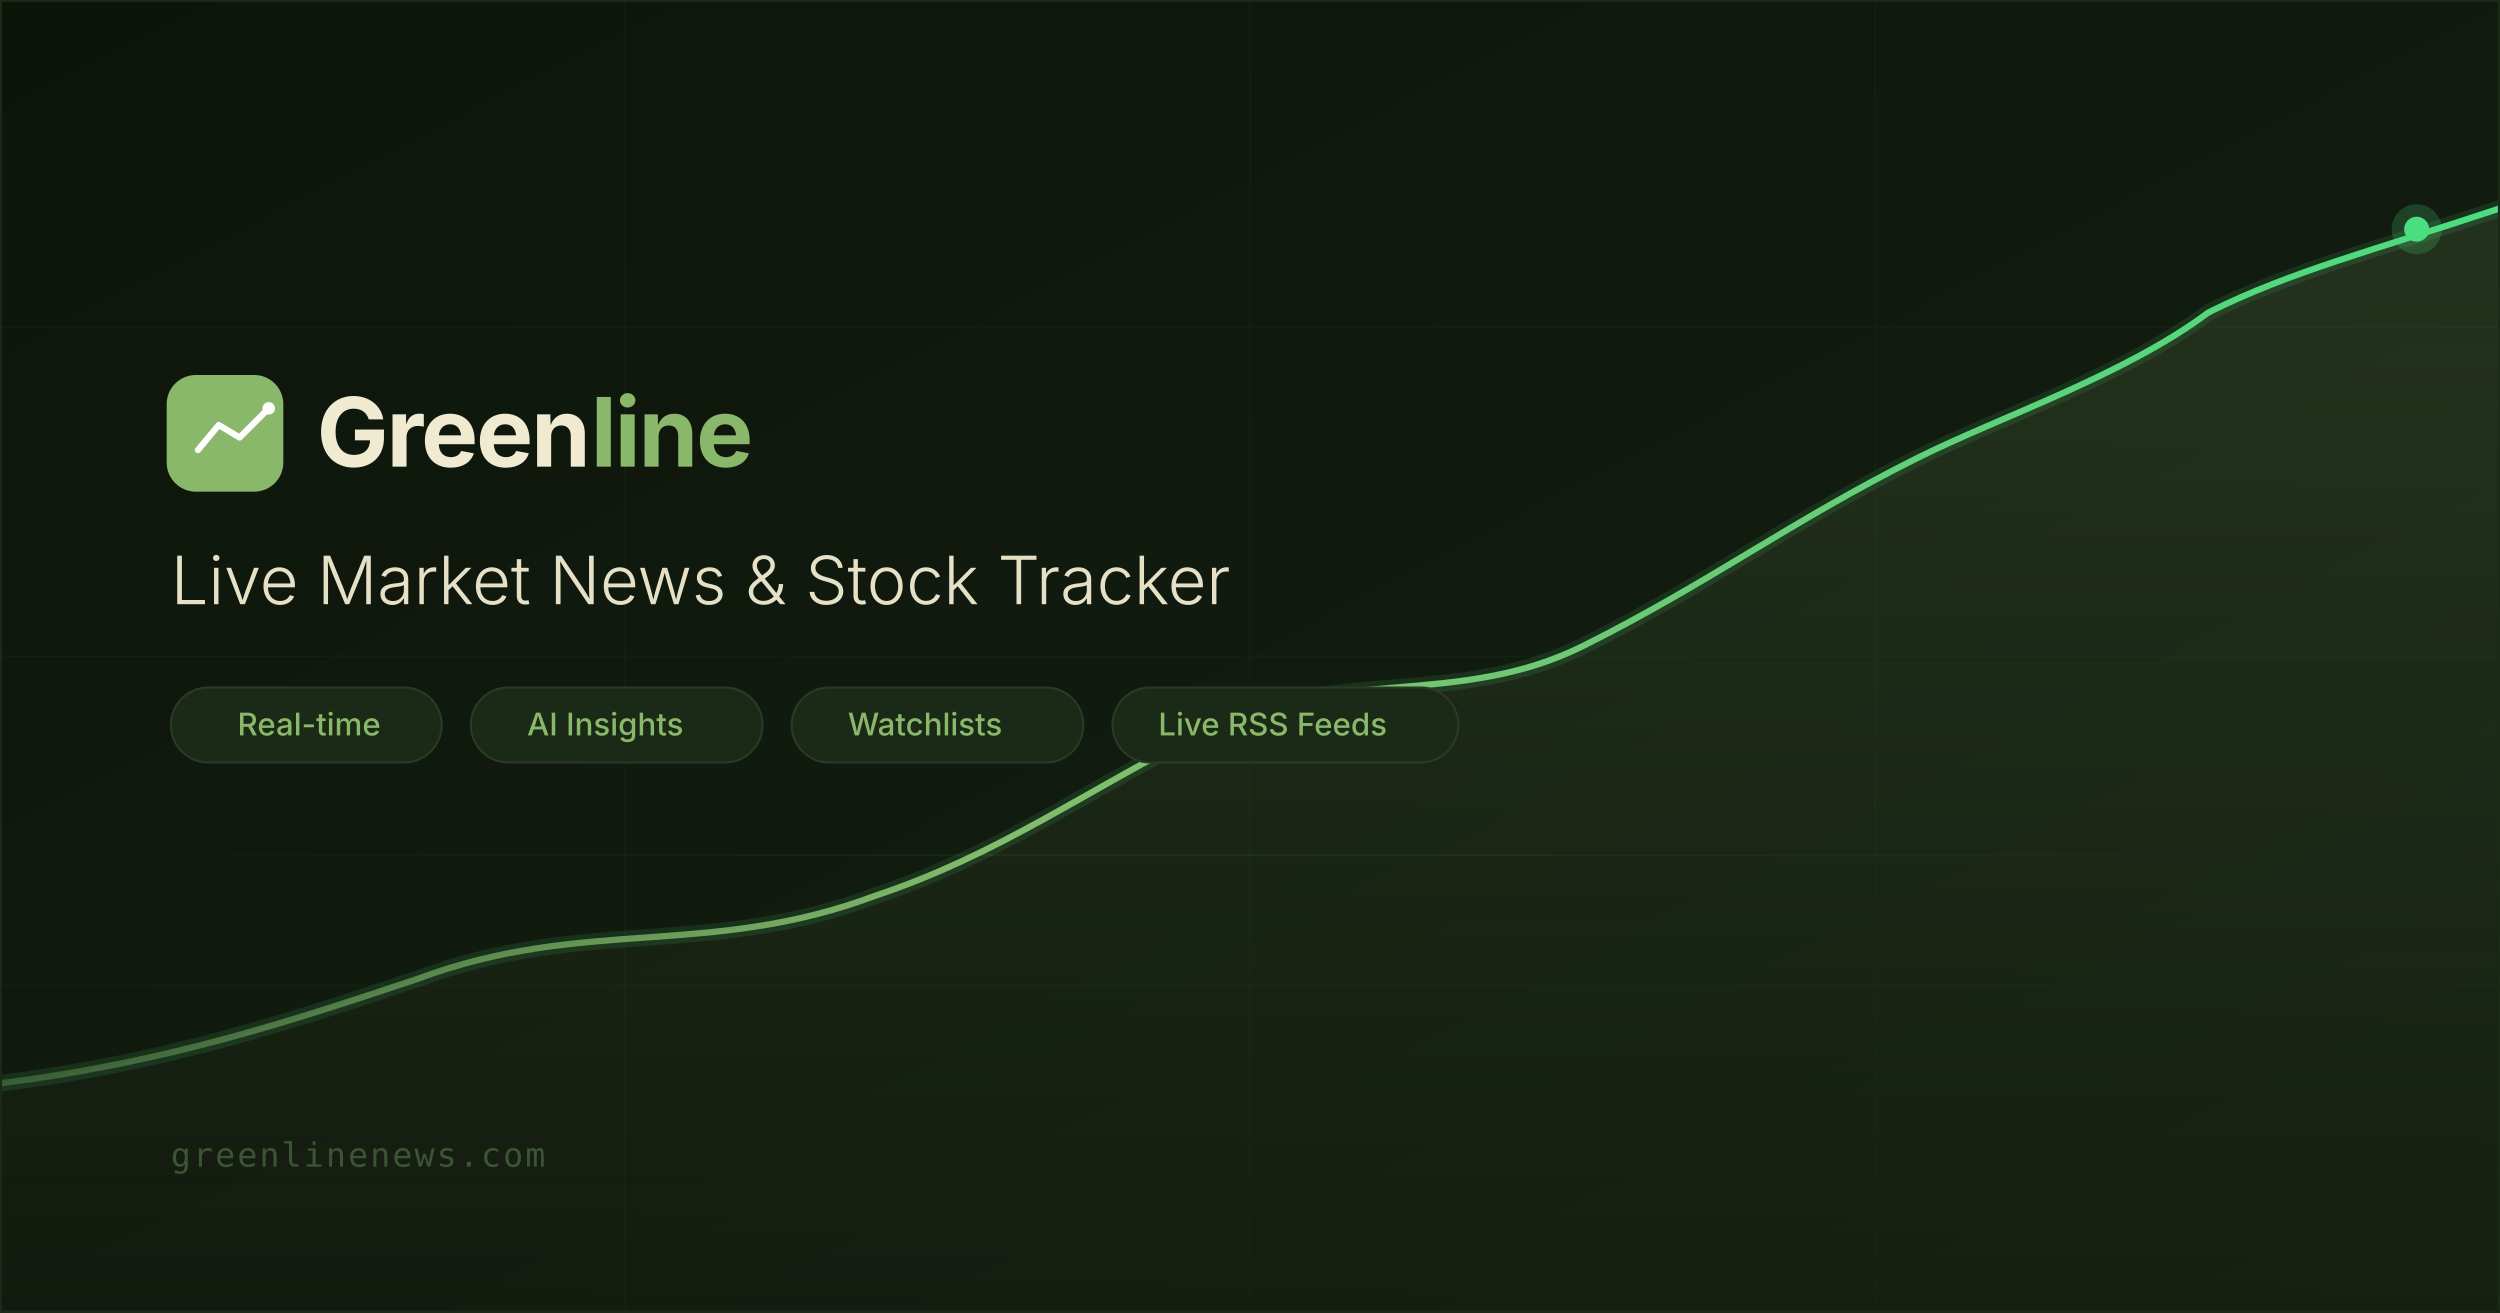
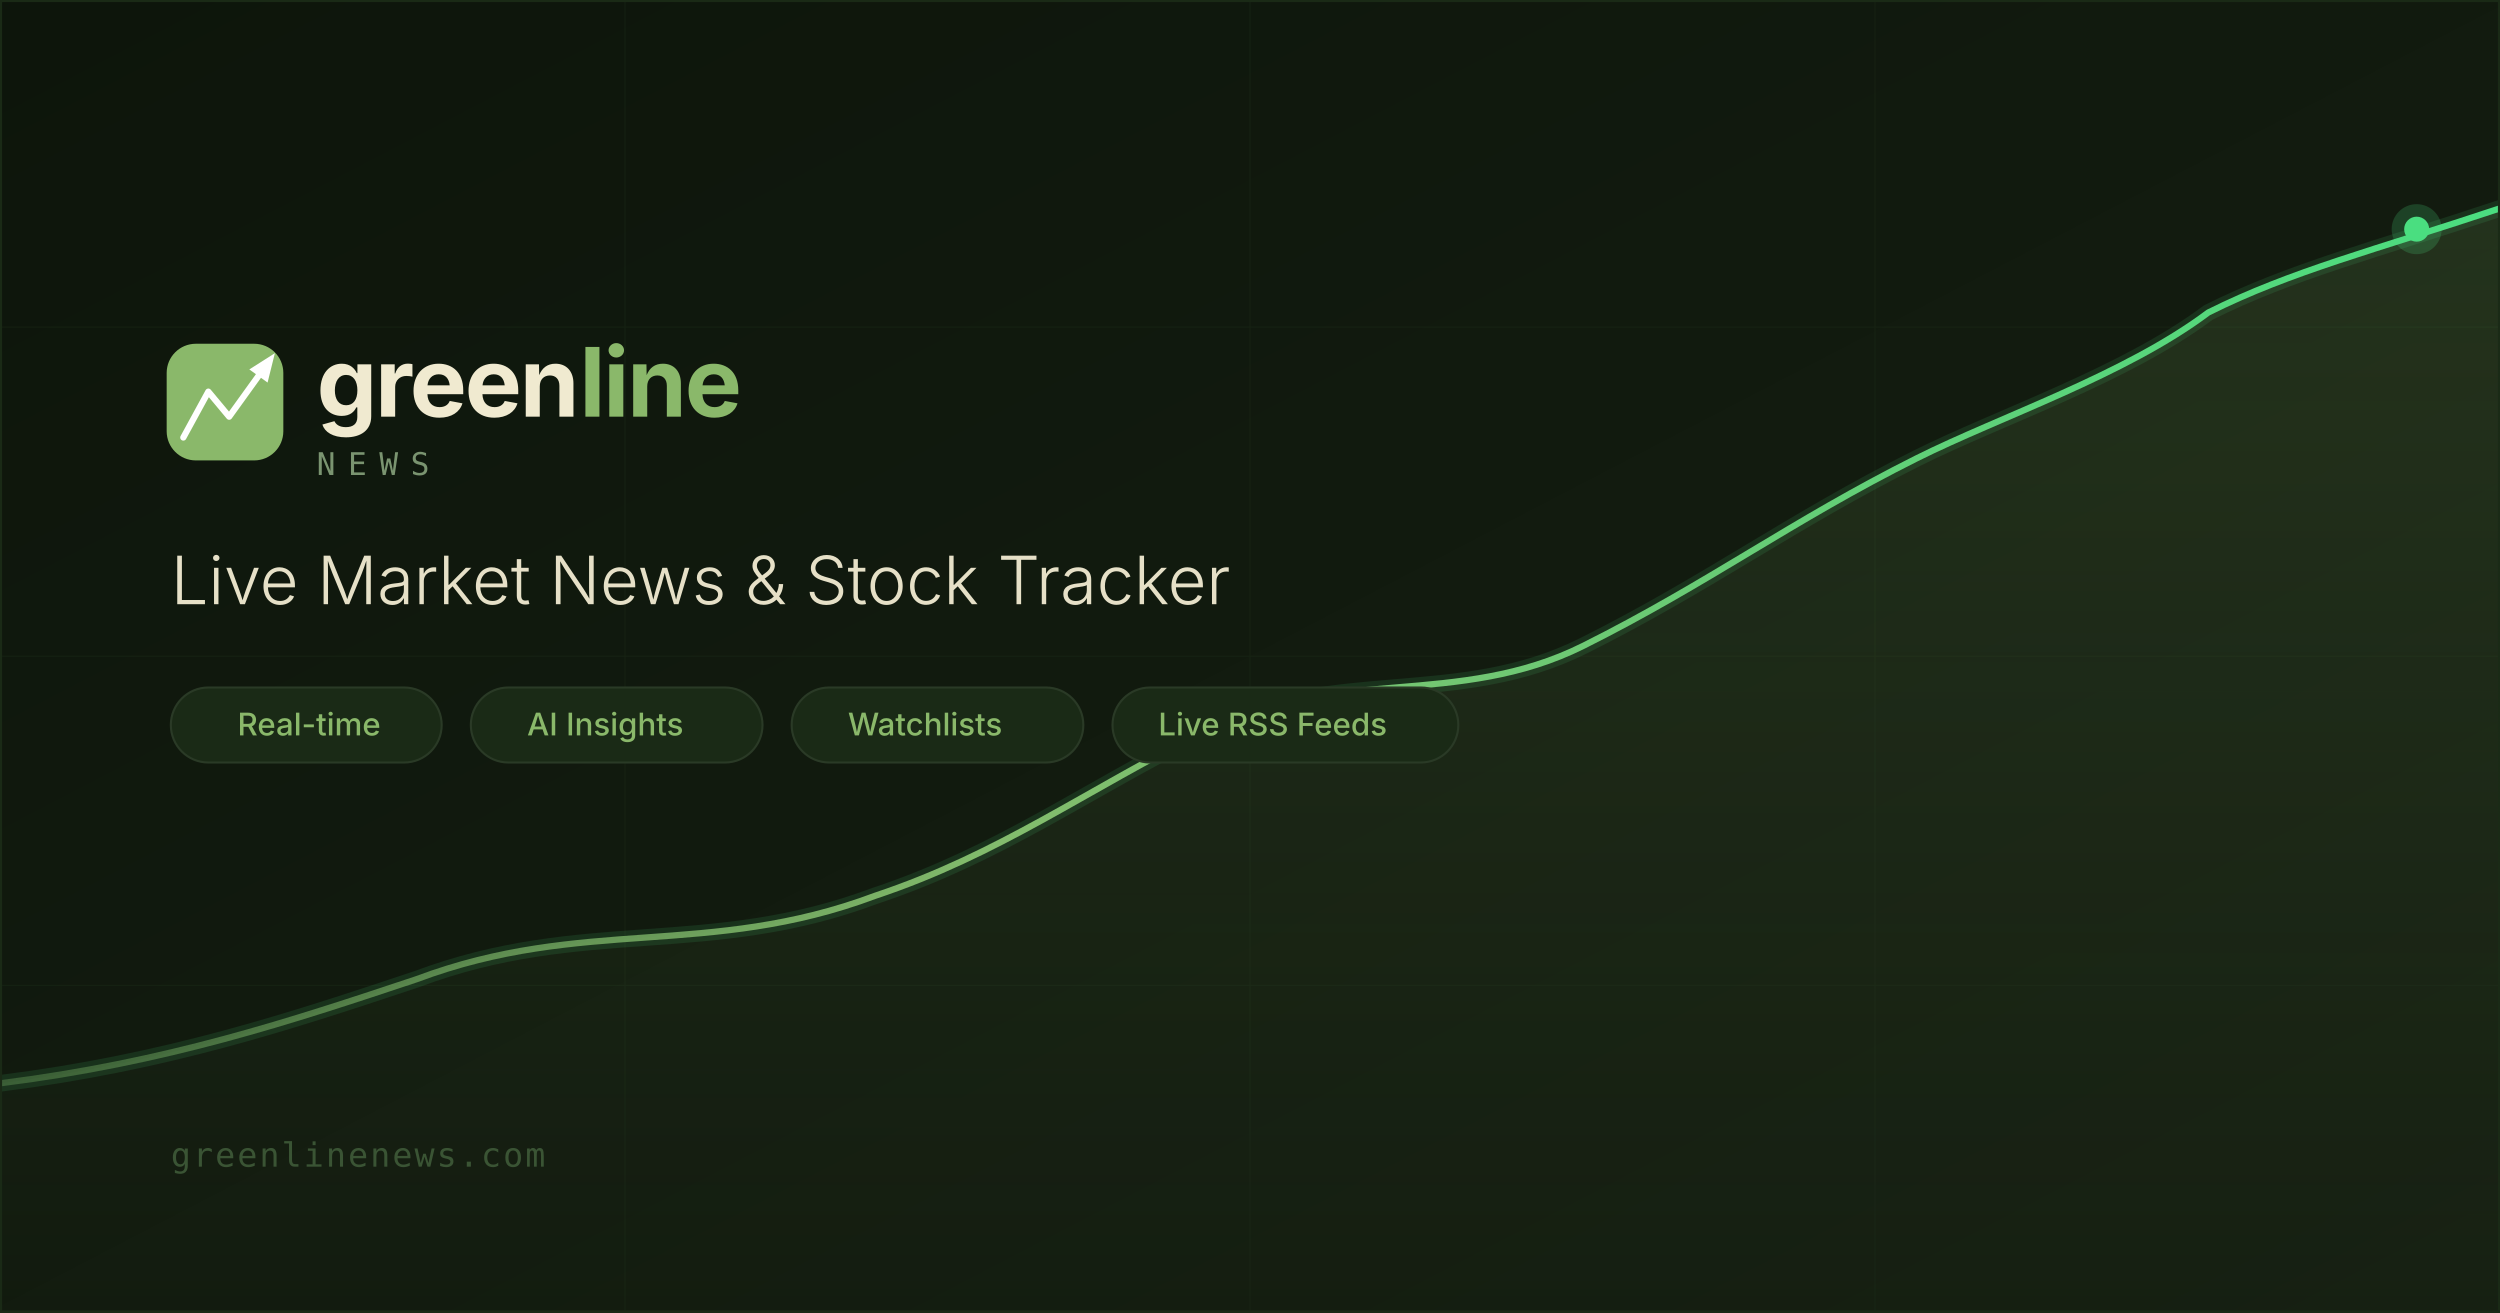
<svg xmlns="http://www.w3.org/2000/svg" width="1200" height="630" viewBox="0 0 1200 630">
  <defs>
    <linearGradient id="bg" x1="0" y1="0" x2="1" y2="1">
      <stop offset="0%" stop-color="#0d150b" />
      <stop offset="100%" stop-color="#162012" />
    </linearGradient>
    <linearGradient id="chartLine" x1="0" y1="0" x2="1" y2="0">
      <stop offset="0%" stop-color="#8ab86a" stop-opacity="0.3" />
      <stop offset="40%" stop-color="#8ab86a" />
      <stop offset="100%" stop-color="#4ade80" />
    </linearGradient>
    <linearGradient id="chartFill" x1="0" y1="0" x2="0" y2="1">
      <stop offset="0%" stop-color="#8ab86a" stop-opacity="0.15" />
      <stop offset="100%" stop-color="#8ab86a" stop-opacity="0" />
    </linearGradient>
-     <linearGradient id="glowLine" x1="0" y1="0" x2="1" y2="0">
-       <stop offset="0%" stop-color="#4ade80" stop-opacity="0" />
-       <stop offset="50%" stop-color="#4ade80" stop-opacity="0.08" />
-       <stop offset="100%" stop-color="#4ade80" stop-opacity="0" />
-     </linearGradient>
+     <clipPath id="iconClip">
+       <rect x="80" y="165" width="56" height="56" rx="14" />
+     </clipPath>
+     <marker id="arrow" viewBox="0 0 10 10" refX="5" refY="5" markerWidth="4.5" markerHeight="4.5" orient="auto-start-reverse">
+       <path d="M0,1 L10,5 L0,9 Z" fill="white" />
+     </marker>
  </defs>
  <rect width="1200" height="630" fill="url(#bg)" />
  <g stroke="#1a2a16" stroke-width="0.5" opacity="0.5">
    <line x1="0" y1="157" x2="1200" y2="157" />
    <line x1="0" y1="315" x2="1200" y2="315" />
    <line x1="0" y1="473" x2="1200" y2="473" />
    <line x1="300" y1="0" x2="300" y2="630" />
    <line x1="600" y1="0" x2="600" y2="630" />
    <line x1="900" y1="0" x2="900" y2="630" />
  </g>
  <path d="M0,520 C80,510 140,490 200,470 C280,440 340,460 420,430 C480,410 520,380 580,350 C640,320 700,340 760,310 C820,280 860,250 920,220 C960,200 1020,180 1060,150 C1100,130 1140,120 1200,100 L1200,630 L0,630 Z" fill="url(#chartFill)" />
  <path d="M0,520 C80,510 140,490 200,470 C280,440 340,460 420,430 C480,410 520,380 580,350 C640,320 700,340 760,310 C820,280 860,250 920,220 C960,200 1020,180 1060,150 C1100,130 1140,120 1200,100" fill="none" stroke="url(#chartLine)" stroke-width="3" stroke-linecap="round" stroke-linejoin="round" />
  <path d="M0,520 C80,510 140,490 200,470 C280,440 340,460 420,430 C480,410 520,380 580,350 C640,320 700,340 760,310 C820,280 860,250 920,220 C960,200 1020,180 1060,150 C1100,130 1140,120 1200,100" fill="none" stroke="#4ade80" stroke-width="8" stroke-linecap="round" stroke-linejoin="round" opacity="0.12" />
  <circle cx="1160" cy="110" r="6" fill="#4ade80" />
  <circle cx="1160" cy="110" r="12" fill="#4ade80" opacity="0.2" />
-   <rect x="0" y="410" width="1200" height="1" fill="url(#glowLine)" />
-   <rect x="80" y="180" width="56" height="56" rx="14" fill="#8ab86a" />
-   <polyline points="95,216 105,204 115,210 129,196" fill="none" stroke="white" stroke-width="3" stroke-linecap="round" stroke-linejoin="round" />
-   <circle cx="129" cy="196" r="3" fill="white" />
-   <text x="152" y="224" font-family="system-ui, -apple-system, 'Segoe UI', sans-serif" font-size="46" font-weight="700" fill="#f0ead0" letter-spacing="-1">Green<tspan fill="#8ab86a">line</tspan>
+   <rect x="80" y="165" width="56" height="56" rx="14" fill="#8ab86a" />
+   <polyline points="88,210 100,188 110,200 128,175" fill="none" stroke="white" stroke-width="3" stroke-linecap="round" stroke-linejoin="round" clip-path="url(#iconClip)" marker-end="url(#arrow)" />
+   <text x="152" y="200" font-family="system-ui, -apple-system, 'Segoe UI', sans-serif" font-size="46" font-weight="700" fill="#f0ead0" letter-spacing="-1">green<tspan fill="#8ab86a">line</tspan>
  </text>
+   <text x="152" y="228" font-family="ui-monospace, 'SF Mono', monospace" font-size="15" font-weight="500" fill="#7a9470" letter-spacing="6">NEWS</text>
  <text x="82" y="290" font-family="system-ui, -apple-system, 'Segoe UI', sans-serif" font-size="32" font-weight="300" fill="#f0ead0" opacity="0.95">Live Market News &amp; Stock Tracker</text>
  <g font-family="system-ui, -apple-system, 'Segoe UI', sans-serif" font-size="15" font-weight="500">
    <rect x="82" y="330" width="130" height="36" rx="18" fill="#1a2a16" stroke="#2a3a26" stroke-width="1" />
    <text x="114" y="353" fill="#8ab86a">Real-time</text>
    <rect x="226" y="330" width="140" height="36" rx="18" fill="#1a2a16" stroke="#2a3a26" stroke-width="1" />
    <text x="253" y="353" fill="#8ab86a">AI Insights</text>
    <rect x="380" y="330" width="140" height="36" rx="18" fill="#1a2a16" stroke="#2a3a26" stroke-width="1" />
    <text x="407" y="353" fill="#8ab86a">Watchlists</text>
    <rect x="534" y="330" width="166" height="36" rx="18" fill="#1a2a16" stroke="#2a3a26" stroke-width="1" />
    <text x="556" y="353" fill="#8ab86a">Live RSS Feeds</text>
  </g>
  <text x="82" y="560" font-family="ui-monospace, 'SF Mono', monospace" font-size="16" font-weight="400" fill="#3a5434" letter-spacing="1">greenlinenews.com</text>
  <rect x="0" y="0" width="1200" height="630" fill="none" stroke="#1a2a16" stroke-width="2" />
</svg>
